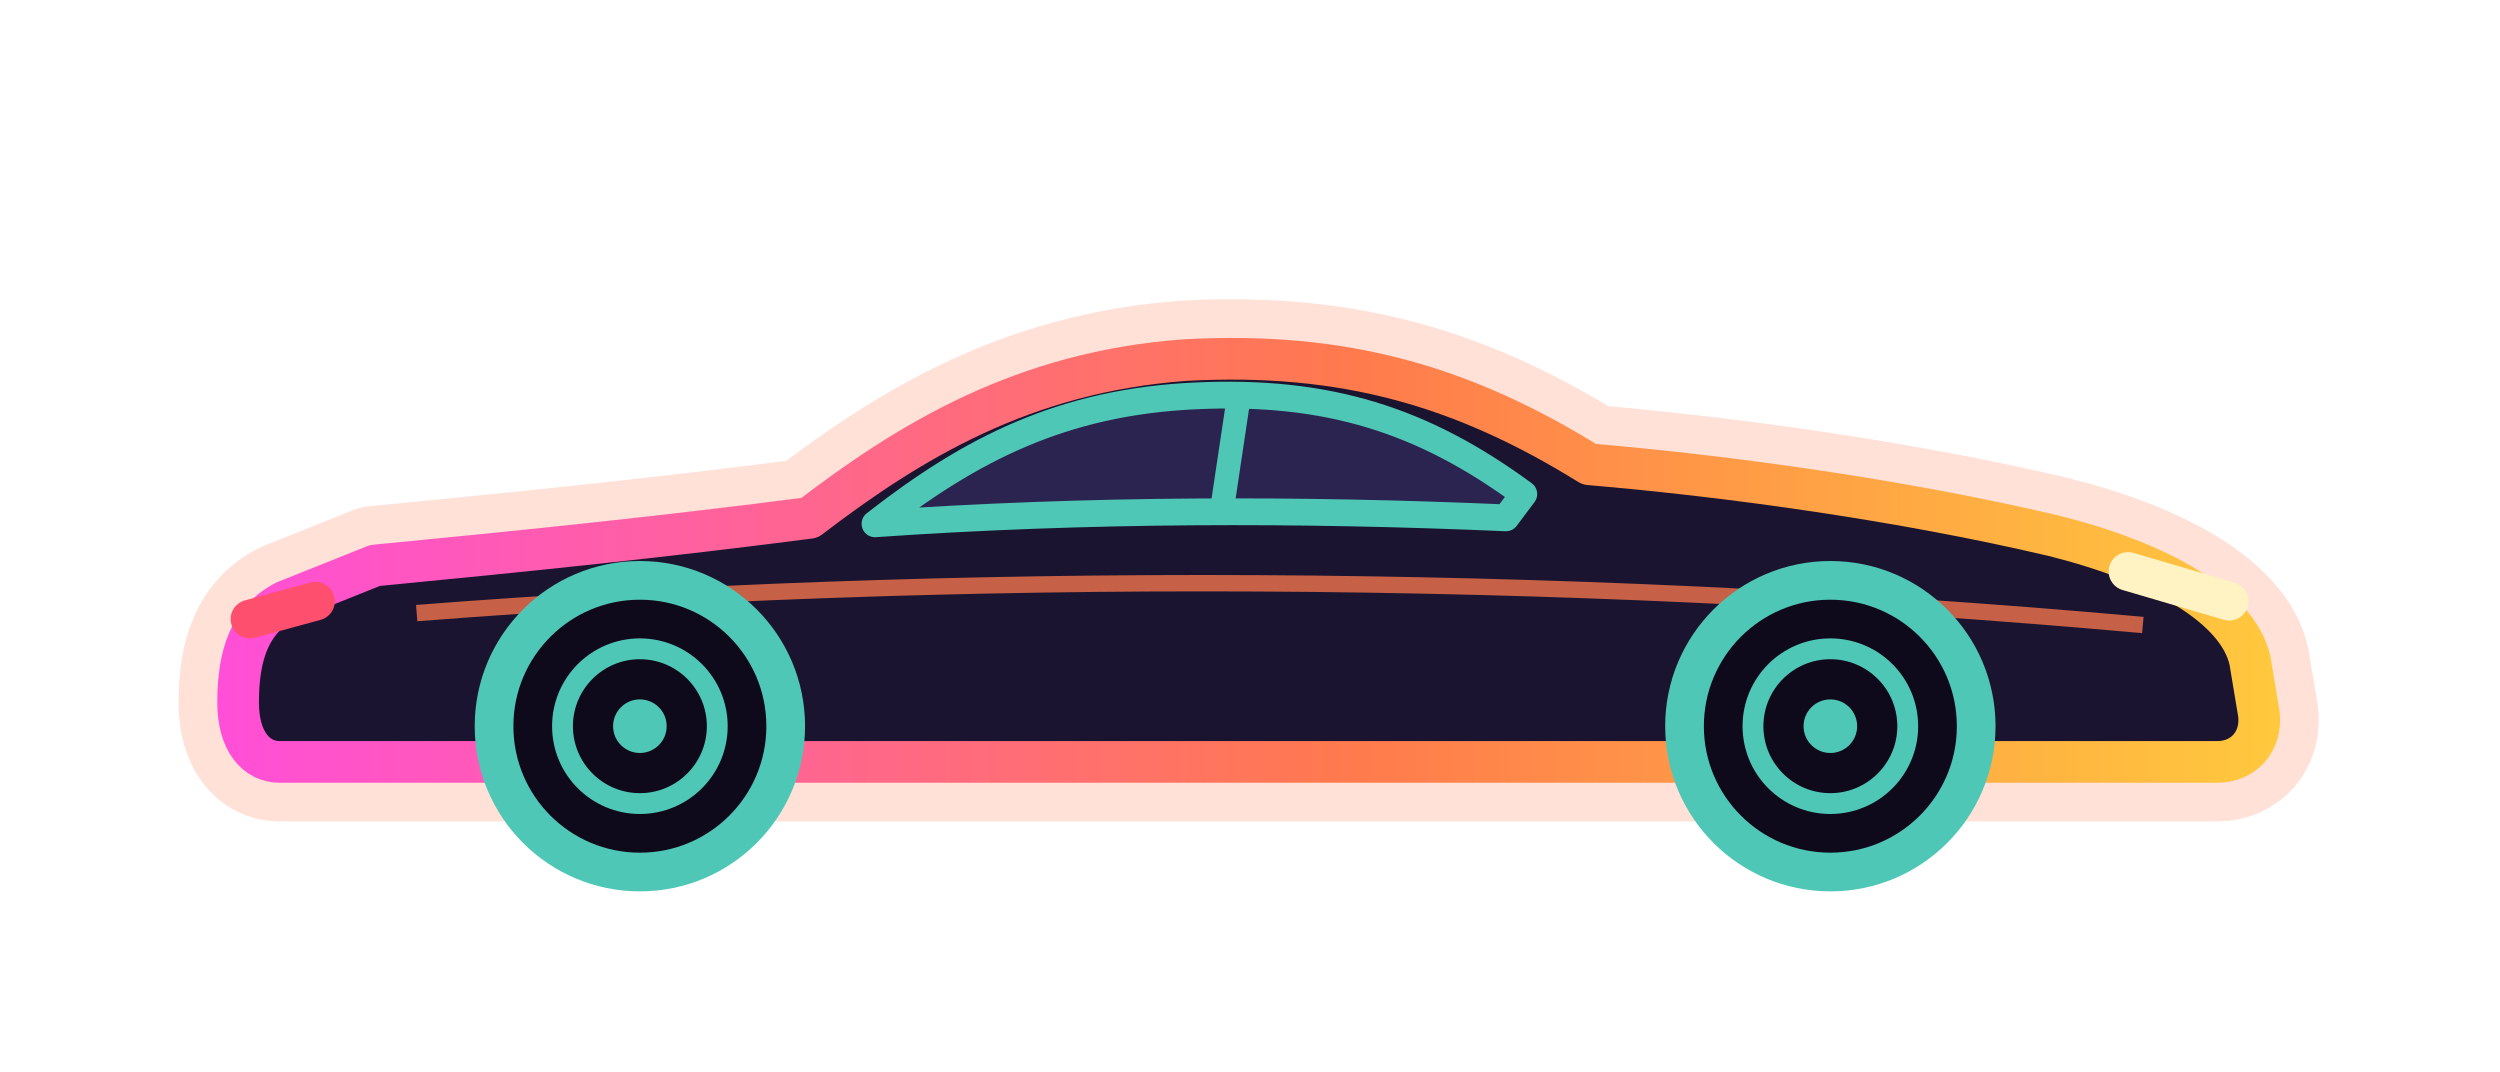
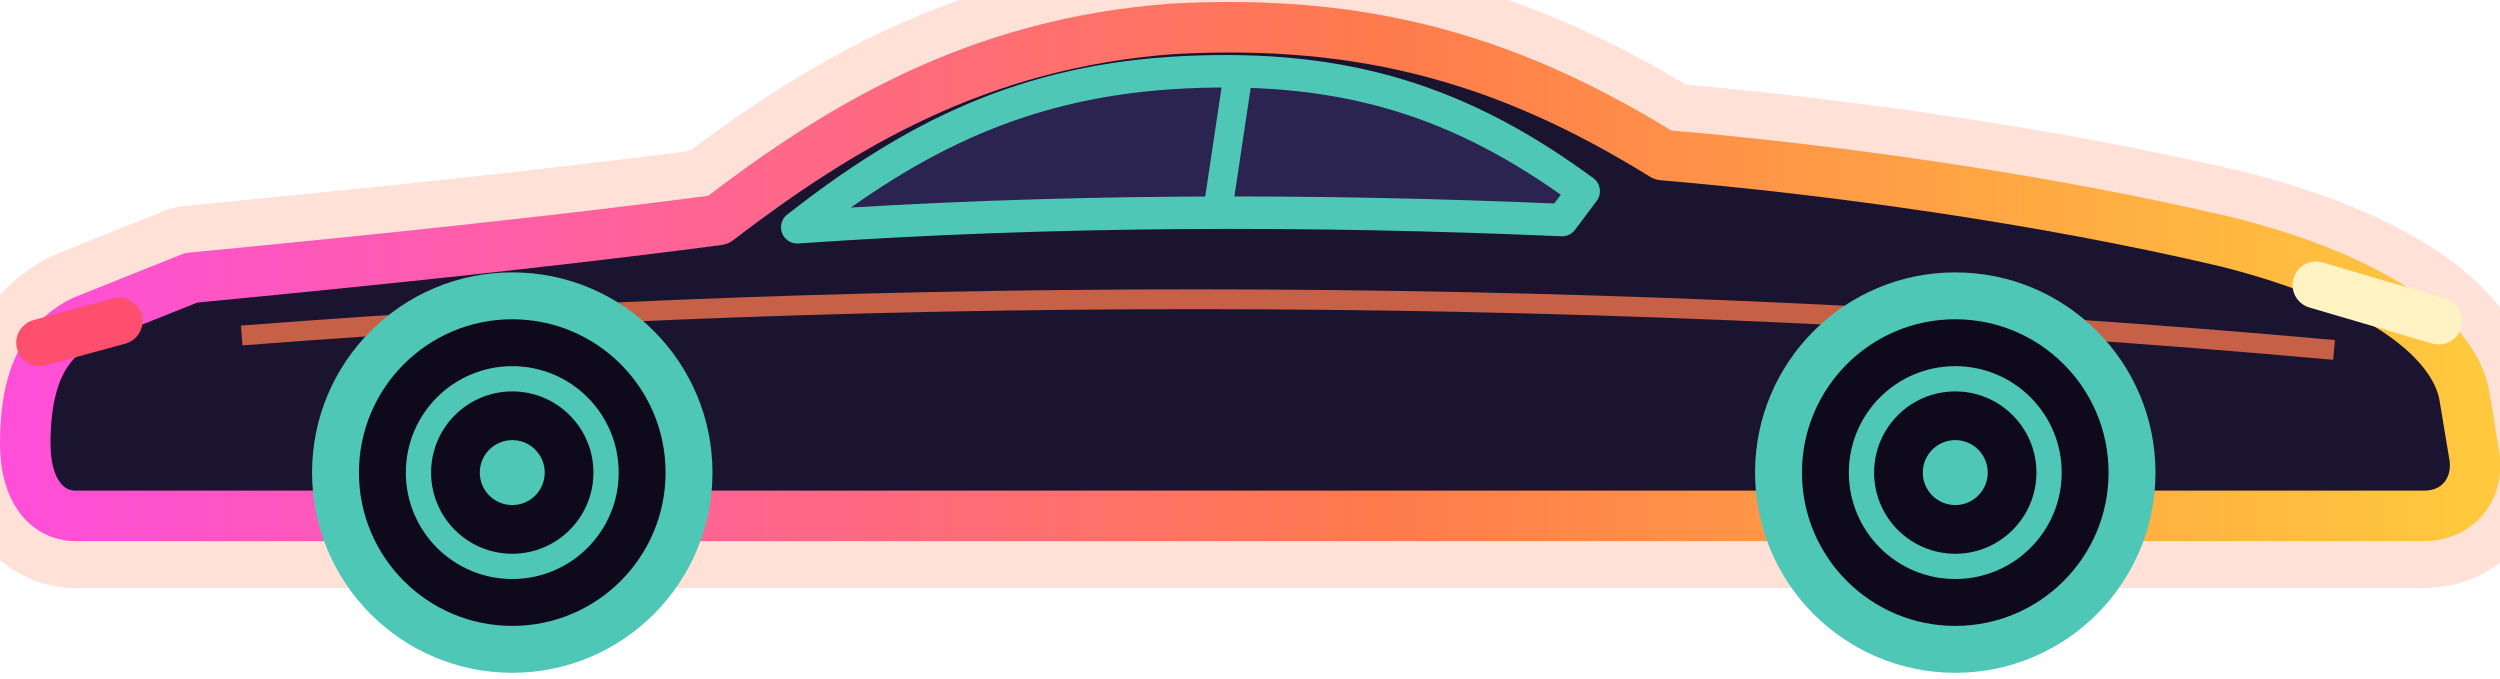
- <svg xmlns="http://www.w3.org/2000/svg" viewBox="-6 -6 84 36">
+ <svg xmlns="http://www.w3.org/2000/svg" viewBox="1.3 5.3 69.3 18.8">
  <defs>
    <linearGradient id="b" x1="0" x2="1">
      <stop offset="0" stop-color="#FF4FD8" />
      <stop offset=".55" stop-color="#FF7A4D" />
      <stop offset="1" stop-color="#FFC83D" />
    </linearGradient>
  </defs>
  <g>
    <path d="M2 17.6c0-1.6.4-2.8 1.6-3.4l3-1.2c5.2-.5 10-1 14.6-1.6 3.4-2.6 7.2-4.9 12.6-5.3 5.4-.3 9.4.9 13.6 3.5 4.7.4 10.5 1.2 15.6 2.4 3.6.9 6.2 2.4 6.6 4.2l.3 1.8c.1.9-.5 1.6-1.4 1.6H3.4c-.8 0-1.4-.7-1.4-2z" fill="none" stroke="#FF7A4D" stroke-width="4" stroke-opacity=".22" stroke-linejoin="round" />
    <path d="M2 17.6c0-1.6.4-2.8 1.6-3.4l3-1.2c5.2-.5 10-1 14.6-1.6 3.4-2.6 7.2-4.9 12.6-5.3 5.4-.3 9.4.9 13.6 3.5 4.7.4 10.5 1.2 15.6 2.4 3.6.9 6.2 2.4 6.6 4.2l.3 1.8c.1.9-.5 1.6-1.4 1.6H3.4c-.8 0-1.4-.7-1.4-2z" fill="#1A1430" stroke="url(#b)" stroke-width="1.4" stroke-linejoin="round" />
    <path d="M23.4 11.6c3.2-2.5 6.3-4.1 10.8-4.3 4.4-.2 7.6.8 11 3.3l-.6.8c-6.9-.3-14-.3-21.2.2z" fill="#2B2350" stroke="#4FC7B6" stroke-width=".9" stroke-linejoin="round" />
    <path d="M35.6 7.5l-.6 4" stroke="#4FC7B6" stroke-width=".8" />
    <path d="M8 14.6c18-1.4 38-1.4 58 .4" stroke="#FF7A4D" stroke-width=".55" fill="none" opacity=".75" />
    <path d="M65.5 13.2l3.4 1" stroke="#FFF3C4" stroke-width="1.3" stroke-linecap="round" />
    <path d="M2.4 14.8l2.2-.6" stroke="#FF4F6E" stroke-width="1.3" stroke-linecap="round" />
    <circle cx="15.5" cy="18.4" r="4.9" fill="#0E0A1C" stroke="#4FC7B6" stroke-width="1.3" />
    <circle cx="15.5" cy="18.4" r="2.6" fill="none" stroke="#4FC7B6" stroke-width=".7" />
    <circle cx="15.5" cy="18.4" r=".9" fill="#4FC7B6" />
    <circle cx="55.5" cy="18.4" r="4.9" fill="#0E0A1C" stroke="#4FC7B6" stroke-width="1.3" />
    <circle cx="55.5" cy="18.4" r="2.6" fill="none" stroke="#4FC7B6" stroke-width=".7" />
    <circle cx="55.5" cy="18.4" r=".9" fill="#4FC7B6" />
  </g>
</svg>
